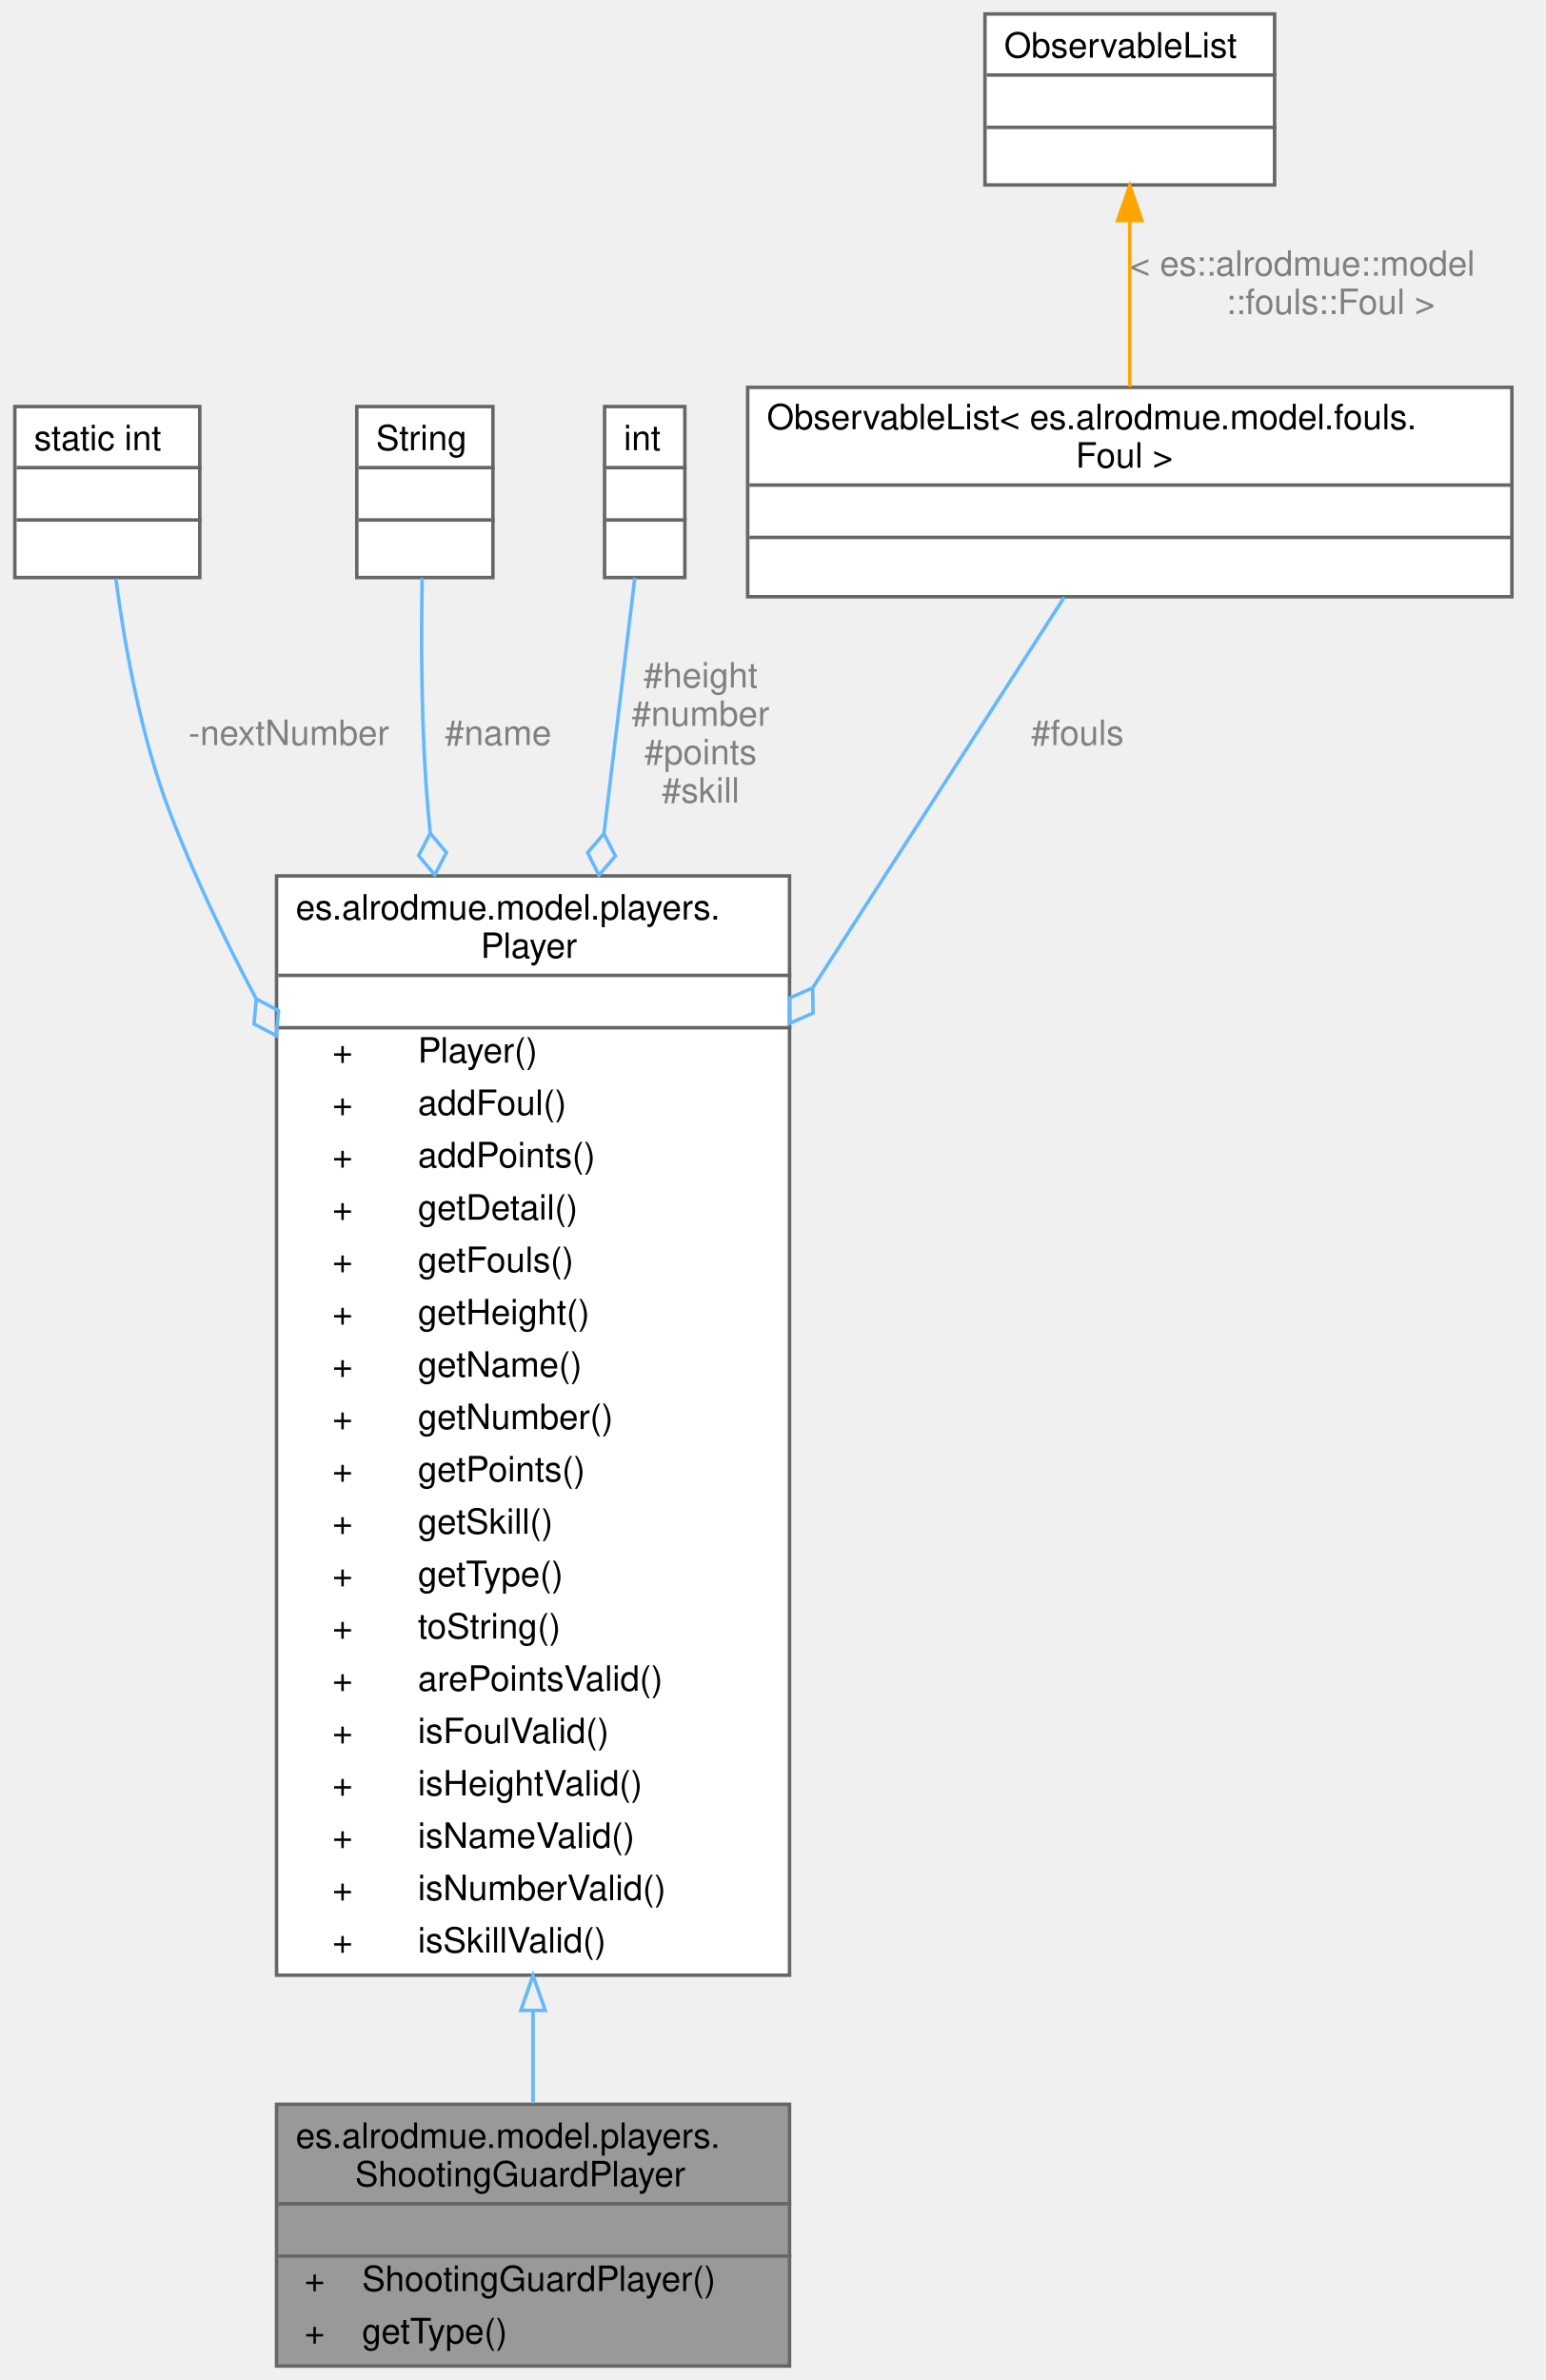
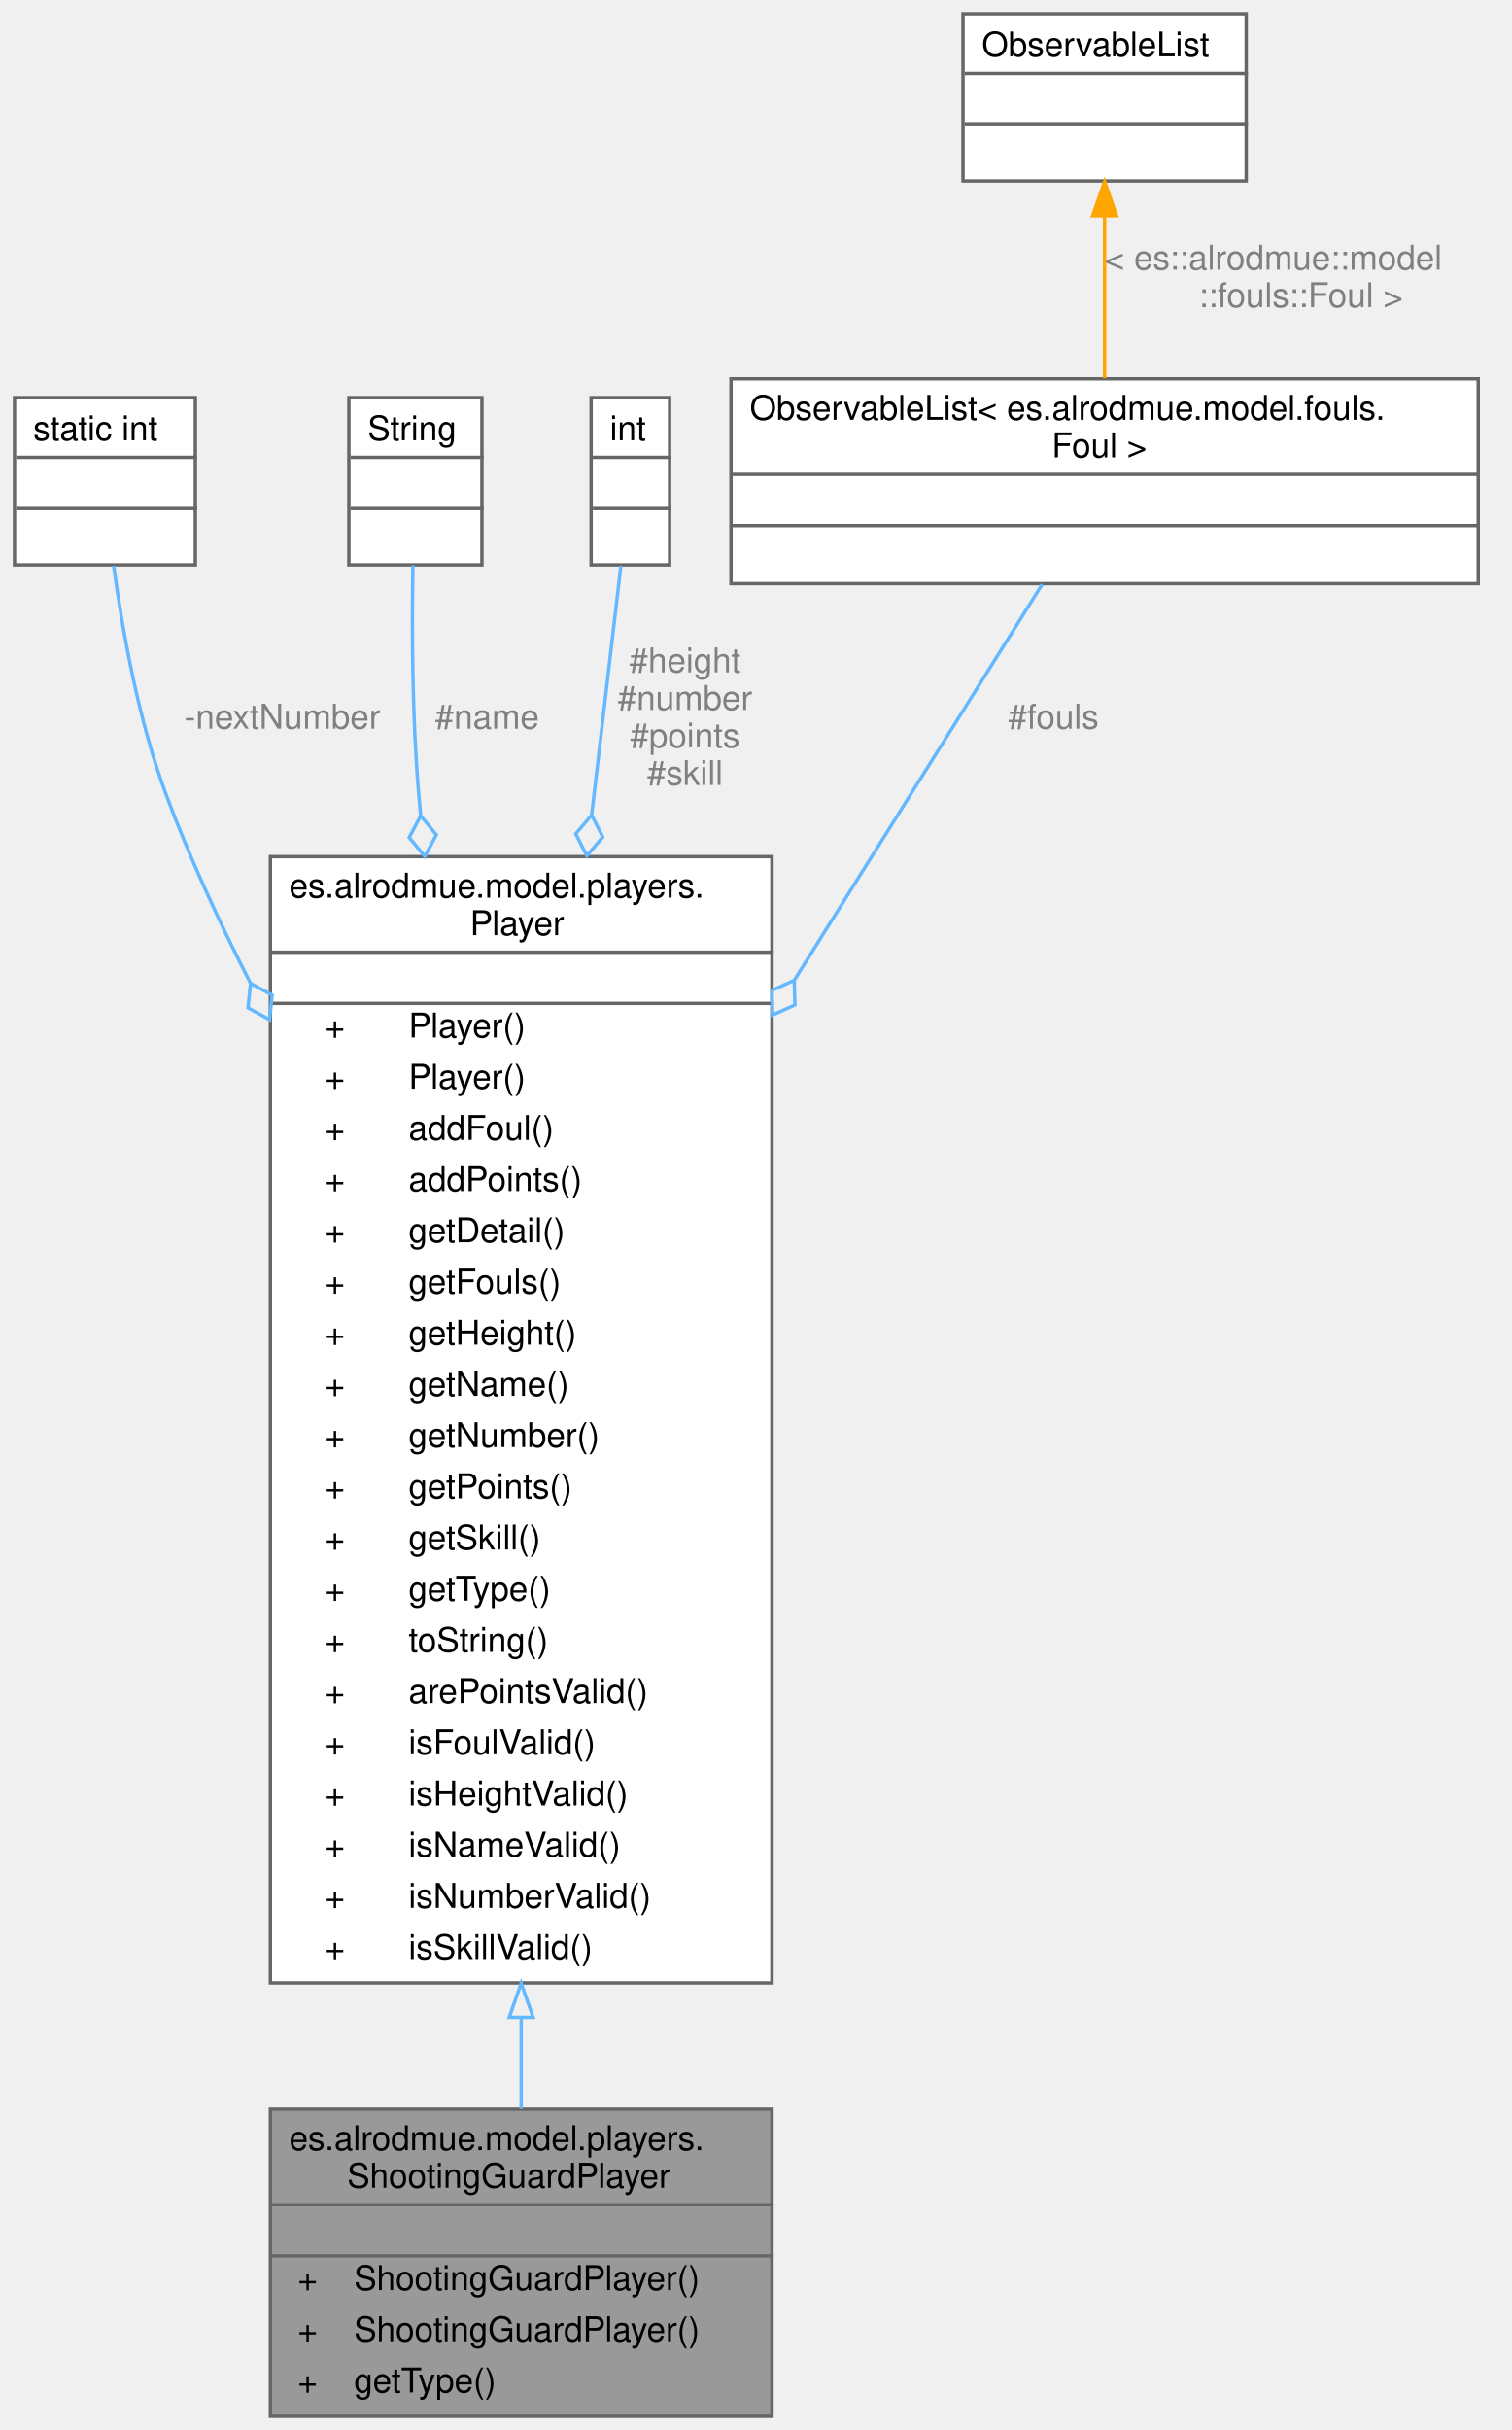
- <svg xmlns="http://www.w3.org/2000/svg" xmlns:xlink="http://www.w3.org/1999/xlink" width="443pt" height="682pt" viewBox="0.00 0.00 442.50 682.00">
-   <g id="graph0" class="graph" transform="scale(1 1) rotate(0) translate(4 678)">
+ <svg xmlns="http://www.w3.org/2000/svg" xmlns:xlink="http://www.w3.org/1999/xlink" width="443pt" height="712pt" viewBox="0.00 0.00 442.50 712.00">
+   <g id="graph0" class="graph" transform="scale(1 1) rotate(0) translate(4 708)">
    <g id="Node000001" class="node">
      <g id="a_Node000001">
        <a xlink:title=" ">
-           <polygon fill="#999999" stroke="transparent" points="222,-75 75,-75 75,0 222,0 222,-75" />
-           <text text-anchor="start" x="80.5" y="-62.5" font-family="Helvetica,sans-Serif" font-size="10.00">es.alrodmue.model.players.</text>
-           <text text-anchor="start" x="97.5" y="-51.5" font-family="Helvetica,sans-Serif" font-size="10.00">ShootingGuardPlayer</text>
-           <text text-anchor="start" x="147" y="-36.5" font-family="Helvetica,sans-Serif" font-size="10.00"> </text>
-           <text text-anchor="start" x="83" y="-21.5" font-family="Helvetica,sans-Serif" font-size="10.00">+</text>
-           <text text-anchor="start" x="99.5" y="-21.5" font-family="Helvetica,sans-Serif" font-size="10.00">ShootingGuardPlayer()</text>
-           <text text-anchor="start" x="83" y="-6.5" font-family="Helvetica,sans-Serif" font-size="10.00">+</text>
-           <text text-anchor="start" x="99.5" y="-6.5" font-family="Helvetica,sans-Serif" font-size="10.00">getType()</text>
-           <polygon fill="#666666" stroke="#666666" points="75.5,-46.5 75.5,-46.5 222.5,-46.5 222.5,-46.5 75.5,-46.5" />
-           <polygon fill="#666666" stroke="#666666" points="75.5,-31.5 75.5,-31.5 222.5,-31.5 222.5,-31.5 75.5,-31.5" />
-           <polygon fill="none" stroke="#666666" points="75,0 75,-75 222,-75 222,0 75,0" />
+           <polygon fill="#999999" stroke="transparent" points="222,-90 75,-90 75,0 222,0 222,-90" />
+           <text text-anchor="start" x="80.5" y="-78" font-family="Helvetica,sans-Serif" font-size="10.00">es.alrodmue.model.players.</text>
+           <text text-anchor="start" x="97.5" y="-67" font-family="Helvetica,sans-Serif" font-size="10.00">ShootingGuardPlayer</text>
+           <text text-anchor="start" x="147" y="-52" font-family="Helvetica,sans-Serif" font-size="10.00"> </text>
+           <text text-anchor="start" x="83" y="-37" font-family="Helvetica,sans-Serif" font-size="10.00">+</text>
+           <text text-anchor="start" x="99.5" y="-37" font-family="Helvetica,sans-Serif" font-size="10.00">ShootingGuardPlayer()</text>
+           <text text-anchor="start" x="83" y="-22" font-family="Helvetica,sans-Serif" font-size="10.00">+</text>
+           <text text-anchor="start" x="99.5" y="-22" font-family="Helvetica,sans-Serif" font-size="10.00">ShootingGuardPlayer()</text>
+           <text text-anchor="start" x="83" y="-7" font-family="Helvetica,sans-Serif" font-size="10.00">+</text>
+           <text text-anchor="start" x="99.5" y="-7" font-family="Helvetica,sans-Serif" font-size="10.00">getType()</text>
+           <polygon fill="#666666" stroke="#666666" points="75.5,-62 75.5,-62 222.5,-62 222.5,-62 75.5,-62" />
+           <polygon fill="#666666" stroke="#666666" points="75.5,-47 75.5,-47 222.5,-47 222.5,-47 75.5,-47" />
+           <polygon fill="none" stroke="#666666" points="75,0 75,-90 222,-90 222,0 75,0" />
        </a>
      </g>
    </g>
    <g id="Node000002" class="node">
      <g id="a_Node000002">
        <a xlink:href="classes_1_1alrodmue_1_1model_1_1players_1_1Player.xhtml" target="_top" xlink:title=" ">
-           <polygon fill="white" stroke="transparent" points="222,-427 75,-427 75,-112 222,-112 222,-427" />
-           <text text-anchor="start" x="80.5" y="-414.5" font-family="Helvetica,sans-Serif" font-size="10.00">es.alrodmue.model.players.</text>
-           <text text-anchor="start" x="133.5" y="-403.5" font-family="Helvetica,sans-Serif" font-size="10.00">Player</text>
-           <text text-anchor="start" x="147" y="-388.5" font-family="Helvetica,sans-Serif" font-size="10.00"> </text>
-           <text text-anchor="start" x="91" y="-373.5" font-family="Helvetica,sans-Serif" font-size="10.00">+</text>
-           <text text-anchor="start" x="115.5" y="-373.5" font-family="Helvetica,sans-Serif" font-size="10.00">Player()</text>
-           <text text-anchor="start" x="91" y="-358.5" font-family="Helvetica,sans-Serif" font-size="10.00">+</text>
-           <text text-anchor="start" x="115.5" y="-358.5" font-family="Helvetica,sans-Serif" font-size="10.00">addFoul()</text>
-           <text text-anchor="start" x="91" y="-343.5" font-family="Helvetica,sans-Serif" font-size="10.00">+</text>
-           <text text-anchor="start" x="115.5" y="-343.5" font-family="Helvetica,sans-Serif" font-size="10.00">addPoints()</text>
-           <text text-anchor="start" x="91" y="-328.5" font-family="Helvetica,sans-Serif" font-size="10.00">+</text>
-           <text text-anchor="start" x="115.5" y="-328.5" font-family="Helvetica,sans-Serif" font-size="10.00">getDetail()</text>
-           <text text-anchor="start" x="91" y="-313.5" font-family="Helvetica,sans-Serif" font-size="10.00">+</text>
-           <text text-anchor="start" x="115.5" y="-313.5" font-family="Helvetica,sans-Serif" font-size="10.00">getFouls()</text>
-           <text text-anchor="start" x="91" y="-298.5" font-family="Helvetica,sans-Serif" font-size="10.00">+</text>
-           <text text-anchor="start" x="115.5" y="-298.5" font-family="Helvetica,sans-Serif" font-size="10.00">getHeight()</text>
-           <text text-anchor="start" x="91" y="-283.5" font-family="Helvetica,sans-Serif" font-size="10.00">+</text>
-           <text text-anchor="start" x="115.5" y="-283.5" font-family="Helvetica,sans-Serif" font-size="10.00">getName()</text>
-           <text text-anchor="start" x="91" y="-268.5" font-family="Helvetica,sans-Serif" font-size="10.00">+</text>
-           <text text-anchor="start" x="115.5" y="-268.5" font-family="Helvetica,sans-Serif" font-size="10.00">getNumber()</text>
-           <text text-anchor="start" x="91" y="-253.5" font-family="Helvetica,sans-Serif" font-size="10.00">+</text>
-           <text text-anchor="start" x="115.5" y="-253.5" font-family="Helvetica,sans-Serif" font-size="10.00">getPoints()</text>
-           <text text-anchor="start" x="91" y="-238.5" font-family="Helvetica,sans-Serif" font-size="10.00">+</text>
-           <text text-anchor="start" x="115.5" y="-238.5" font-family="Helvetica,sans-Serif" font-size="10.00">getSkill()</text>
-           <text text-anchor="start" x="91" y="-223.5" font-family="Helvetica,sans-Serif" font-size="10.00">+</text>
-           <text text-anchor="start" x="115.5" y="-223.5" font-family="Helvetica,sans-Serif" font-size="10.00">getType()</text>
-           <text text-anchor="start" x="91" y="-208.5" font-family="Helvetica,sans-Serif" font-size="10.00">+</text>
-           <text text-anchor="start" x="115.5" y="-208.5" font-family="Helvetica,sans-Serif" font-size="10.00">toString()</text>
-           <text text-anchor="start" x="91" y="-193.5" font-family="Helvetica,sans-Serif" font-size="10.00">+</text>
-           <text text-anchor="start" x="115.5" y="-193.5" font-family="Helvetica,sans-Serif" font-size="10.00">arePointsValid()</text>
-           <text text-anchor="start" x="91" y="-178.5" font-family="Helvetica,sans-Serif" font-size="10.00">+</text>
-           <text text-anchor="start" x="115.5" y="-178.5" font-family="Helvetica,sans-Serif" font-size="10.00">isFoulValid()</text>
-           <text text-anchor="start" x="91" y="-163.5" font-family="Helvetica,sans-Serif" font-size="10.00">+</text>
-           <text text-anchor="start" x="115.5" y="-163.5" font-family="Helvetica,sans-Serif" font-size="10.00">isHeightValid()</text>
-           <text text-anchor="start" x="91" y="-148.5" font-family="Helvetica,sans-Serif" font-size="10.00">+</text>
-           <text text-anchor="start" x="115.5" y="-148.5" font-family="Helvetica,sans-Serif" font-size="10.00">isNameValid()</text>
-           <text text-anchor="start" x="91" y="-133.5" font-family="Helvetica,sans-Serif" font-size="10.00">+</text>
-           <text text-anchor="start" x="115.5" y="-133.5" font-family="Helvetica,sans-Serif" font-size="10.00">isNumberValid()</text>
-           <text text-anchor="start" x="91" y="-118.5" font-family="Helvetica,sans-Serif" font-size="10.00">+</text>
-           <text text-anchor="start" x="115.5" y="-118.5" font-family="Helvetica,sans-Serif" font-size="10.00">isSkillValid()</text>
-           <polygon fill="#666666" stroke="#666666" points="75.5,-398.5 75.5,-398.5 222.5,-398.5 222.5,-398.5 75.5,-398.5" />
-           <polygon fill="#666666" stroke="#666666" points="75.5,-383.5 75.5,-383.5 222.5,-383.5 222.5,-383.5 75.5,-383.5" />
-           <polygon fill="none" stroke="#666666" points="75,-112 75,-427 222,-427 222,-112 75,-112" />
+           <polygon fill="white" stroke="transparent" points="222,-457 75,-457 75,-127 222,-127 222,-457" />
+           <text text-anchor="start" x="80.5" y="-445" font-family="Helvetica,sans-Serif" font-size="10.00">es.alrodmue.model.players.</text>
+           <text text-anchor="start" x="133.5" y="-434" font-family="Helvetica,sans-Serif" font-size="10.00">Player</text>
+           <text text-anchor="start" x="147" y="-419" font-family="Helvetica,sans-Serif" font-size="10.00"> </text>
+           <text text-anchor="start" x="91" y="-404" font-family="Helvetica,sans-Serif" font-size="10.00">+</text>
+           <text text-anchor="start" x="115.5" y="-404" font-family="Helvetica,sans-Serif" font-size="10.00">Player()</text>
+           <text text-anchor="start" x="91" y="-389" font-family="Helvetica,sans-Serif" font-size="10.00">+</text>
+           <text text-anchor="start" x="115.5" y="-389" font-family="Helvetica,sans-Serif" font-size="10.00">Player()</text>
+           <text text-anchor="start" x="91" y="-374" font-family="Helvetica,sans-Serif" font-size="10.00">+</text>
+           <text text-anchor="start" x="115.5" y="-374" font-family="Helvetica,sans-Serif" font-size="10.00">addFoul()</text>
+           <text text-anchor="start" x="91" y="-359" font-family="Helvetica,sans-Serif" font-size="10.00">+</text>
+           <text text-anchor="start" x="115.5" y="-359" font-family="Helvetica,sans-Serif" font-size="10.00">addPoints()</text>
+           <text text-anchor="start" x="91" y="-344" font-family="Helvetica,sans-Serif" font-size="10.00">+</text>
+           <text text-anchor="start" x="115.5" y="-344" font-family="Helvetica,sans-Serif" font-size="10.00">getDetail()</text>
+           <text text-anchor="start" x="91" y="-329" font-family="Helvetica,sans-Serif" font-size="10.00">+</text>
+           <text text-anchor="start" x="115.5" y="-329" font-family="Helvetica,sans-Serif" font-size="10.00">getFouls()</text>
+           <text text-anchor="start" x="91" y="-314" font-family="Helvetica,sans-Serif" font-size="10.00">+</text>
+           <text text-anchor="start" x="115.5" y="-314" font-family="Helvetica,sans-Serif" font-size="10.00">getHeight()</text>
+           <text text-anchor="start" x="91" y="-299" font-family="Helvetica,sans-Serif" font-size="10.00">+</text>
+           <text text-anchor="start" x="115.5" y="-299" font-family="Helvetica,sans-Serif" font-size="10.00">getName()</text>
+           <text text-anchor="start" x="91" y="-284" font-family="Helvetica,sans-Serif" font-size="10.00">+</text>
+           <text text-anchor="start" x="115.5" y="-284" font-family="Helvetica,sans-Serif" font-size="10.00">getNumber()</text>
+           <text text-anchor="start" x="91" y="-269" font-family="Helvetica,sans-Serif" font-size="10.00">+</text>
+           <text text-anchor="start" x="115.5" y="-269" font-family="Helvetica,sans-Serif" font-size="10.00">getPoints()</text>
+           <text text-anchor="start" x="91" y="-254" font-family="Helvetica,sans-Serif" font-size="10.00">+</text>
+           <text text-anchor="start" x="115.5" y="-254" font-family="Helvetica,sans-Serif" font-size="10.00">getSkill()</text>
+           <text text-anchor="start" x="91" y="-239" font-family="Helvetica,sans-Serif" font-size="10.00">+</text>
+           <text text-anchor="start" x="115.5" y="-239" font-family="Helvetica,sans-Serif" font-size="10.00">getType()</text>
+           <text text-anchor="start" x="91" y="-224" font-family="Helvetica,sans-Serif" font-size="10.00">+</text>
+           <text text-anchor="start" x="115.5" y="-224" font-family="Helvetica,sans-Serif" font-size="10.00">toString()</text>
+           <text text-anchor="start" x="91" y="-209" font-family="Helvetica,sans-Serif" font-size="10.00">+</text>
+           <text text-anchor="start" x="115.5" y="-209" font-family="Helvetica,sans-Serif" font-size="10.00">arePointsValid()</text>
+           <text text-anchor="start" x="91" y="-194" font-family="Helvetica,sans-Serif" font-size="10.00">+</text>
+           <text text-anchor="start" x="115.5" y="-194" font-family="Helvetica,sans-Serif" font-size="10.00">isFoulValid()</text>
+           <text text-anchor="start" x="91" y="-179" font-family="Helvetica,sans-Serif" font-size="10.00">+</text>
+           <text text-anchor="start" x="115.5" y="-179" font-family="Helvetica,sans-Serif" font-size="10.00">isHeightValid()</text>
+           <text text-anchor="start" x="91" y="-164" font-family="Helvetica,sans-Serif" font-size="10.00">+</text>
+           <text text-anchor="start" x="115.5" y="-164" font-family="Helvetica,sans-Serif" font-size="10.00">isNameValid()</text>
+           <text text-anchor="start" x="91" y="-149" font-family="Helvetica,sans-Serif" font-size="10.00">+</text>
+           <text text-anchor="start" x="115.5" y="-149" font-family="Helvetica,sans-Serif" font-size="10.00">isNumberValid()</text>
+           <text text-anchor="start" x="91" y="-134" font-family="Helvetica,sans-Serif" font-size="10.00">+</text>
+           <text text-anchor="start" x="115.5" y="-134" font-family="Helvetica,sans-Serif" font-size="10.00">isSkillValid()</text>
+           <polygon fill="#666666" stroke="#666666" points="75.5,-429 75.5,-429 222.5,-429 222.5,-429 75.5,-429" />
+           <polygon fill="#666666" stroke="#666666" points="75.5,-414 75.5,-414 222.5,-414 222.5,-414 75.5,-414" />
+           <polygon fill="none" stroke="#666666" points="75,-127 75,-457 222,-457 222,-127 75,-127" />
        </a>
      </g>
    </g>
    <g id="edge1_Node000001_Node000002" class="edge">
      <g id="a_edge1_Node000001_Node000002">
        <a xlink:title=" ">
-           <path fill="none" stroke="#63b8ff" d="M148.5,-101.76C148.5,-92.21 148.5,-83.27 148.5,-75.29" />
-           <polygon fill="none" stroke="#63b8ff" points="145,-101.91 148.5,-111.91 152,-101.91 145,-101.91" />
+           <path fill="none" stroke="#63b8ff" d="M148.5,-116.81C148.5,-107.3 148.5,-98.29 148.5,-90.09" />
+           <polygon fill="none" stroke="#63b8ff" points="145,-116.9 148.5,-126.9 152,-116.9 145,-116.9" />
        </a>
      </g>
    </g>
    <g id="Node000003" class="node">
      <g id="a_Node000003">
        <a xlink:title=" ">
-           <polygon fill="white" stroke="transparent" points="53,-561.5 0,-561.5 0,-512.5 53,-512.5 53,-561.5" />
-           <text text-anchor="start" x="5.5" y="-549" font-family="Helvetica,sans-Serif" font-size="10.00">static int</text>
-           <text text-anchor="start" x="25" y="-534" font-family="Helvetica,sans-Serif" font-size="10.00"> </text>
-           <text text-anchor="start" x="25" y="-519" font-family="Helvetica,sans-Serif" font-size="10.00"> </text>
-           <polygon fill="#666666" stroke="#666666" points="0.5,-544 0.5,-544 53.5,-544 53.5,-544 0.5,-544" />
-           <polygon fill="#666666" stroke="#666666" points="0.5,-529 0.5,-529 53.5,-529 53.5,-529 0.5,-529" />
-           <polygon fill="none" stroke="#666666" points="0,-512.5 0,-561.5 53,-561.5 53,-512.5 0,-512.5" />
+           <polygon fill="white" stroke="transparent" points="53,-591.5 0,-591.5 0,-542.5 53,-542.5 53,-591.5" />
+           <text text-anchor="start" x="5.5" y="-579" font-family="Helvetica,sans-Serif" font-size="10.00">static int</text>
+           <text text-anchor="start" x="25" y="-564" font-family="Helvetica,sans-Serif" font-size="10.00"> </text>
+           <text text-anchor="start" x="25" y="-549" font-family="Helvetica,sans-Serif" font-size="10.00"> </text>
+           <polygon fill="#666666" stroke="#666666" points="0.5,-574 0.5,-574 53.5,-574 53.5,-574 0.5,-574" />
+           <polygon fill="#666666" stroke="#666666" points="0.5,-559 0.5,-559 53.5,-559 53.5,-559 0.5,-559" />
+           <polygon fill="none" stroke="#666666" points="0,-542.5 0,-591.5 53,-591.5 53,-542.5 0,-542.5" />
        </a>
      </g>
    </g>
    <g id="edge2_Node000002_Node000003" class="edge">
      <g id="a_edge2_Node000002_Node000003">
        <a xlink:title=" ">
-           <path fill="none" stroke="#63b8ff" d="M28.95,-512.19C31.41,-493.46 36.08,-466.95 44.5,-445 51.3,-427.28 59.84,-409.29 69.08,-391.94" />
-           <polygon fill="none" stroke="#63b8ff" points="69.18,-391.76 68.54,-384.58 74.92,-381.22 75.56,-388.4 69.18,-391.76" />
+           <path fill="none" stroke="#63b8ff" d="M29.06,-542.24C31.58,-523.53 36.28,-497.03 44.5,-475 51.33,-456.7 59.87,-438.08 69.09,-420.07" />
+           <polygon fill="none" stroke="#63b8ff" points="69.19,-419.88 68.43,-412.71 74.76,-409.24 75.52,-416.42 69.19,-419.88" />
        </a>
      </g>
-       <text text-anchor="middle" x="78.5" y="-464.5" font-family="Helvetica,sans-Serif" font-size="10.00" fill="grey"> -nextNumber</text>
+       <text text-anchor="middle" x="78.5" y="-494.5" font-family="Helvetica,sans-Serif" font-size="10.00" fill="grey"> -nextNumber</text>
    </g>
    <g id="Node000004" class="node">
      <g id="a_Node000004">
        <a xlink:title=" ">
-           <polygon fill="white" stroke="transparent" points="137,-561.5 98,-561.5 98,-512.5 137,-512.5 137,-561.5" />
-           <text text-anchor="start" x="103.5" y="-549" font-family="Helvetica,sans-Serif" font-size="10.00">String</text>
-           <text text-anchor="start" x="116" y="-534" font-family="Helvetica,sans-Serif" font-size="10.00"> </text>
-           <text text-anchor="start" x="116" y="-519" font-family="Helvetica,sans-Serif" font-size="10.00"> </text>
-           <polygon fill="#666666" stroke="#666666" points="98.5,-544 98.5,-544 137.5,-544 137.5,-544 98.5,-544" />
-           <polygon fill="#666666" stroke="#666666" points="98.5,-529 98.5,-529 137.5,-529 137.5,-529 98.5,-529" />
-           <polygon fill="none" stroke="#666666" points="98,-512.5 98,-561.5 137,-561.5 137,-512.5 98,-512.5" />
+           <polygon fill="white" stroke="transparent" points="137,-591.5 98,-591.5 98,-542.5 137,-542.5 137,-591.5" />
+           <text text-anchor="start" x="103.5" y="-579" font-family="Helvetica,sans-Serif" font-size="10.00">String</text>
+           <text text-anchor="start" x="116" y="-564" font-family="Helvetica,sans-Serif" font-size="10.00"> </text>
+           <text text-anchor="start" x="116" y="-549" font-family="Helvetica,sans-Serif" font-size="10.00"> </text>
+           <polygon fill="#666666" stroke="#666666" points="98.5,-574 98.5,-574 137.5,-574 137.5,-574 98.5,-574" />
+           <polygon fill="#666666" stroke="#666666" points="98.5,-559 98.5,-559 137.5,-559 137.5,-559 98.5,-559" />
+           <polygon fill="none" stroke="#666666" points="98,-542.5 98,-591.5 137,-591.5 137,-542.5 98,-542.5" />
        </a>
      </g>
    </g>
    <g id="edge3_Node000002_Node000004" class="edge">
      <g id="a_edge3_Node000002_Node000004">
        <a xlink:title=" ">
-           <path fill="none" stroke="#63b8ff" d="M116.73,-512.38C116.38,-493.98 116.43,-467.82 118.5,-445 118.67,-443.09 118.86,-441.17 119.05,-439.24" />
-           <polygon fill="none" stroke="#63b8ff" points="119.05,-439.23 115.71,-432.84 120.33,-427.3 123.67,-433.7 119.05,-439.23" />
+           <path fill="none" stroke="#63b8ff" d="M116.78,-542.38C116.45,-523.99 116.51,-497.82 118.5,-475 118.67,-473.06 118.85,-471.12 119.03,-469.16" />
+           <polygon fill="none" stroke="#63b8ff" points="119.05,-468.98 115.69,-462.61 120.28,-457.05 123.64,-463.42 119.05,-468.98" />
        </a>
      </g>
-       <text text-anchor="middle" x="138.5" y="-464.5" font-family="Helvetica,sans-Serif" font-size="10.00" fill="grey"> #name</text>
+       <text text-anchor="middle" x="138.5" y="-494.5" font-family="Helvetica,sans-Serif" font-size="10.00" fill="grey"> #name</text>
    </g>
    <g id="Node000005" class="node">
      <g id="a_Node000005">
        <a xlink:title=" ">
-           <polygon fill="white" stroke="transparent" points="192,-561.5 169,-561.5 169,-512.5 192,-512.5 192,-561.5" />
-           <text text-anchor="start" x="174.5" y="-549" font-family="Helvetica,sans-Serif" font-size="10.00">int</text>
-           <text text-anchor="start" x="179" y="-534" font-family="Helvetica,sans-Serif" font-size="10.00"> </text>
-           <text text-anchor="start" x="179" y="-519" font-family="Helvetica,sans-Serif" font-size="10.00"> </text>
-           <polygon fill="#666666" stroke="#666666" points="169.5,-544 169.5,-544 192.5,-544 192.5,-544 169.5,-544" />
-           <polygon fill="#666666" stroke="#666666" points="169.5,-529 169.5,-529 192.5,-529 192.5,-529 169.5,-529" />
-           <polygon fill="none" stroke="#666666" points="169,-512.5 169,-561.5 192,-561.5 192,-512.5 169,-512.5" />
+           <polygon fill="white" stroke="transparent" points="192,-591.5 169,-591.5 169,-542.5 192,-542.5 192,-591.5" />
+           <text text-anchor="start" x="174.5" y="-579" font-family="Helvetica,sans-Serif" font-size="10.00">int</text>
+           <text text-anchor="start" x="179" y="-564" font-family="Helvetica,sans-Serif" font-size="10.00"> </text>
+           <text text-anchor="start" x="179" y="-549" font-family="Helvetica,sans-Serif" font-size="10.00"> </text>
+           <polygon fill="#666666" stroke="#666666" points="169.5,-574 169.5,-574 192.5,-574 192.5,-574 169.5,-574" />
+           <polygon fill="#666666" stroke="#666666" points="169.5,-559 169.5,-559 192.5,-559 192.5,-559 169.5,-559" />
+           <polygon fill="none" stroke="#666666" points="169,-542.5 169,-591.5 192,-591.5 192,-542.5 169,-542.5" />
        </a>
      </g>
    </g>
    <g id="edge4_Node000002_Node000005" class="edge">
      <g id="a_edge4_Node000002_Node000005">
        <a xlink:title=" ">
-           <path fill="none" stroke="#63b8ff" d="M177.66,-512.44C175.5,-494.54 172.32,-468.13 168.84,-439.27" />
-           <polygon fill="none" stroke="#63b8ff" points="168.82,-439.13 164.14,-433.66 167.39,-427.22 172.08,-432.7 168.82,-439.13" />
+           <path fill="none" stroke="#63b8ff" d="M177.72,-542.25C175.62,-524.41 172.55,-498.16 169.17,-469.32" />
+           <polygon fill="none" stroke="#63b8ff" points="169.15,-469.18 164.48,-463.69 167.75,-457.26 172.43,-462.75 169.15,-469.18" />
        </a>
      </g>
-       <text text-anchor="middle" x="196.5" y="-481" font-family="Helvetica,sans-Serif" font-size="10.00" fill="grey"> #height</text>
-       <text text-anchor="middle" x="196.5" y="-470" font-family="Helvetica,sans-Serif" font-size="10.00" fill="grey">#number</text>
-       <text text-anchor="middle" x="196.5" y="-459" font-family="Helvetica,sans-Serif" font-size="10.00" fill="grey">#points</text>
-       <text text-anchor="middle" x="196.5" y="-448" font-family="Helvetica,sans-Serif" font-size="10.00" fill="grey">#skill</text>
+       <text text-anchor="middle" x="196.5" y="-511" font-family="Helvetica,sans-Serif" font-size="10.00" fill="grey"> #height</text>
+       <text text-anchor="middle" x="196.5" y="-500" font-family="Helvetica,sans-Serif" font-size="10.00" fill="grey">#number</text>
+       <text text-anchor="middle" x="196.5" y="-489" font-family="Helvetica,sans-Serif" font-size="10.00" fill="grey">#points</text>
+       <text text-anchor="middle" x="196.5" y="-478" font-family="Helvetica,sans-Serif" font-size="10.00" fill="grey">#skill</text>
    </g>
    <g id="Node000006" class="node">
      <g id="a_Node000006">
        <a xlink:title=" ">
-           <polygon fill="white" stroke="transparent" points="429,-567 210,-567 210,-507 429,-507 429,-567" />
-           <text text-anchor="start" x="215.5" y="-555" font-family="Helvetica,sans-Serif" font-size="10.00">ObservableList&lt; es.alrodmue.model.fouls.</text>
-           <text text-anchor="start" x="304" y="-544" font-family="Helvetica,sans-Serif" font-size="10.00">Foul &gt;</text>
-           <text text-anchor="start" x="318" y="-529" font-family="Helvetica,sans-Serif" font-size="10.00"> </text>
-           <text text-anchor="start" x="318" y="-514" font-family="Helvetica,sans-Serif" font-size="10.00"> </text>
-           <polygon fill="#666666" stroke="#666666" points="210.5,-539 210.5,-539 429.5,-539 429.5,-539 210.5,-539" />
-           <polygon fill="#666666" stroke="#666666" points="210.5,-524 210.5,-524 429.5,-524 429.5,-524 210.5,-524" />
-           <polygon fill="none" stroke="#666666" points="210,-507 210,-567 429,-567 429,-507 210,-507" />
+           <polygon fill="white" stroke="transparent" points="429,-597 210,-597 210,-537 429,-537 429,-597" />
+           <text text-anchor="start" x="215.5" y="-585" font-family="Helvetica,sans-Serif" font-size="10.00">ObservableList&lt; es.alrodmue.model.fouls.</text>
+           <text text-anchor="start" x="304" y="-574" font-family="Helvetica,sans-Serif" font-size="10.00">Foul &gt;</text>
+           <text text-anchor="start" x="318" y="-559" font-family="Helvetica,sans-Serif" font-size="10.00"> </text>
+           <text text-anchor="start" x="318" y="-544" font-family="Helvetica,sans-Serif" font-size="10.00"> </text>
+           <polygon fill="#666666" stroke="#666666" points="210.5,-569 210.5,-569 429.5,-569 429.5,-569 210.5,-569" />
+           <polygon fill="#666666" stroke="#666666" points="210.5,-554 210.5,-554 429.5,-554 429.5,-554 210.5,-554" />
+           <polygon fill="none" stroke="#666666" points="210,-537 210,-597 429,-597 429,-537 210,-537" />
        </a>
      </g>
    </g>
    <g id="edge5_Node000002_Node000006" class="edge">
      <g id="a_edge5_Node000002_Node000006">
        <a xlink:title=" ">
-           <path fill="none" stroke="#63b8ff" d="M300.71,-506.83C283.12,-479.51 255.58,-436.76 228.74,-395.09" />
-           <polygon fill="none" stroke="#63b8ff" points="228.62,-394.9 222.01,-392.02 222.13,-384.81 228.74,-387.69 228.62,-394.9" />
+           <path fill="none" stroke="#63b8ff" d="M301.2,-536.78C283.61,-508.71 255.78,-464.26 228.66,-420.97" />
+           <polygon fill="none" stroke="#63b8ff" points="228.53,-420.76 221.95,-417.8 222.16,-410.59 228.73,-413.55 228.53,-420.76" />
        </a>
      </g>
-       <text text-anchor="middle" x="304.5" y="-464.5" font-family="Helvetica,sans-Serif" font-size="10.00" fill="grey"> #fouls</text>
+       <text text-anchor="middle" x="304.5" y="-494.5" font-family="Helvetica,sans-Serif" font-size="10.00" fill="grey"> #fouls</text>
    </g>
    <g id="Node000007" class="node">
      <g id="a_Node000007">
        <a xlink:title=" ">
-           <polygon fill="white" stroke="transparent" points="361,-674 278,-674 278,-625 361,-625 361,-674" />
-           <text text-anchor="start" x="283.5" y="-661.5" font-family="Helvetica,sans-Serif" font-size="10.00">ObservableList</text>
-           <text text-anchor="start" x="318" y="-646.5" font-family="Helvetica,sans-Serif" font-size="10.00"> </text>
-           <text text-anchor="start" x="318" y="-631.5" font-family="Helvetica,sans-Serif" font-size="10.00"> </text>
-           <polygon fill="#666666" stroke="#666666" points="278.5,-656.5 278.5,-656.5 361.5,-656.5 361.5,-656.5 278.5,-656.5" />
-           <polygon fill="#666666" stroke="#666666" points="278.5,-641.5 278.5,-641.5 361.5,-641.5 361.5,-641.5 278.5,-641.5" />
-           <polygon fill="none" stroke="#666666" points="278,-625 278,-674 361,-674 361,-625 278,-625" />
+           <polygon fill="white" stroke="transparent" points="361,-704 278,-704 278,-655 361,-655 361,-704" />
+           <text text-anchor="start" x="283.5" y="-691.5" font-family="Helvetica,sans-Serif" font-size="10.00">ObservableList</text>
+           <text text-anchor="start" x="318" y="-676.5" font-family="Helvetica,sans-Serif" font-size="10.00"> </text>
+           <text text-anchor="start" x="318" y="-661.5" font-family="Helvetica,sans-Serif" font-size="10.00"> </text>
+           <polygon fill="#666666" stroke="#666666" points="278.5,-686.5 278.5,-686.5 361.5,-686.5 361.5,-686.5 278.5,-686.5" />
+           <polygon fill="#666666" stroke="#666666" points="278.5,-671.5 278.5,-671.5 361.5,-671.5 361.5,-671.5 278.5,-671.5" />
+           <polygon fill="none" stroke="#666666" points="278,-655 278,-704 361,-704 361,-655 278,-655" />
        </a>
      </g>
    </g>
    <g id="edge6_Node000006_Node000007" class="edge">
      <g id="a_edge6_Node000006_Node000007">
        <a xlink:title=" ">
-           <path fill="none" stroke="orange" d="M319.5,-614.75C319.5,-599.56 319.5,-581.79 319.5,-567.17" />
-           <polygon fill="orange" stroke="orange" points="316,-614.79 319.5,-624.79 323,-614.8 316,-614.79" />
+           <path fill="none" stroke="orange" d="M319.5,-644.75C319.5,-629.56 319.5,-611.79 319.5,-597.17" />
+           <polygon fill="orange" stroke="orange" points="316,-644.79 319.5,-654.79 323,-644.8 316,-644.79" />
        </a>
      </g>
-       <text text-anchor="start" x="319.5" y="-599" font-family="Helvetica,sans-Serif" font-size="10.00" fill="grey"> &lt; es::alrodmue::model</text>
-       <text text-anchor="middle" x="377" y="-588" font-family="Helvetica,sans-Serif" font-size="10.00" fill="grey">::fouls::Foul &gt;</text>
+       <text text-anchor="start" x="319.5" y="-629" font-family="Helvetica,sans-Serif" font-size="10.00" fill="grey"> &lt; es::alrodmue::model</text>
+       <text text-anchor="middle" x="377" y="-618" font-family="Helvetica,sans-Serif" font-size="10.00" fill="grey">::fouls::Foul &gt;</text>
    </g>
  </g>
</svg>
